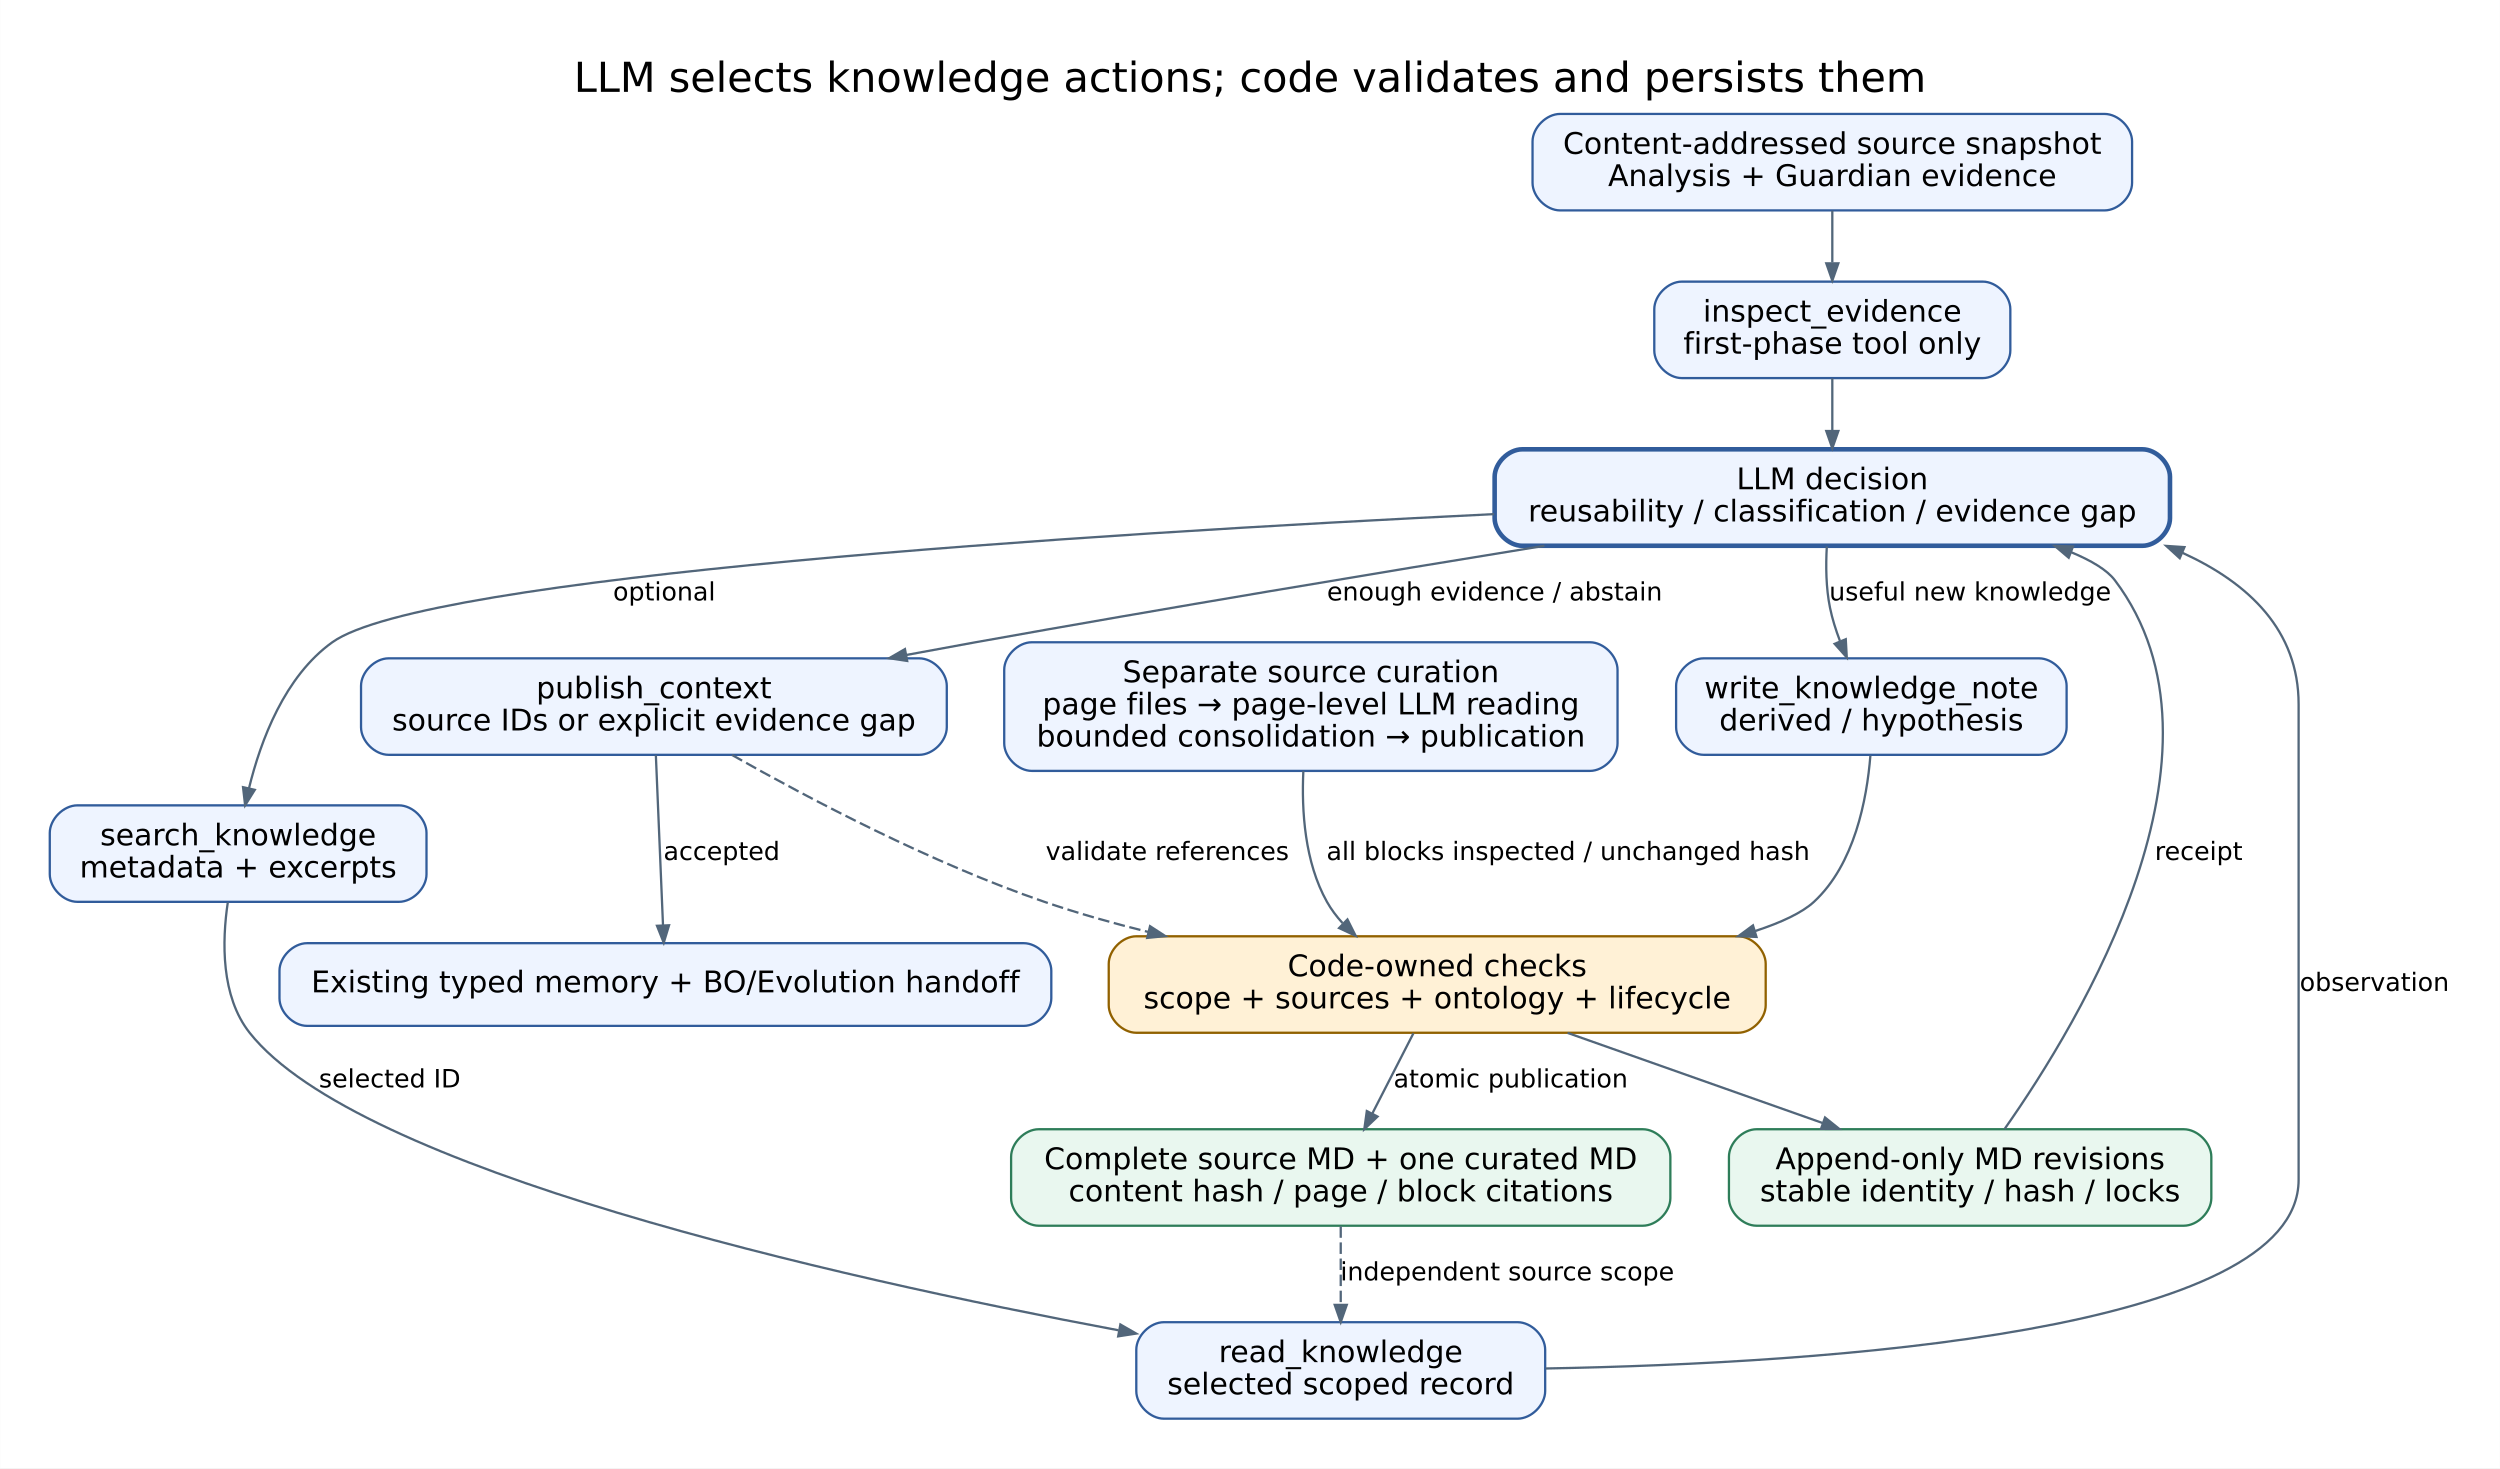
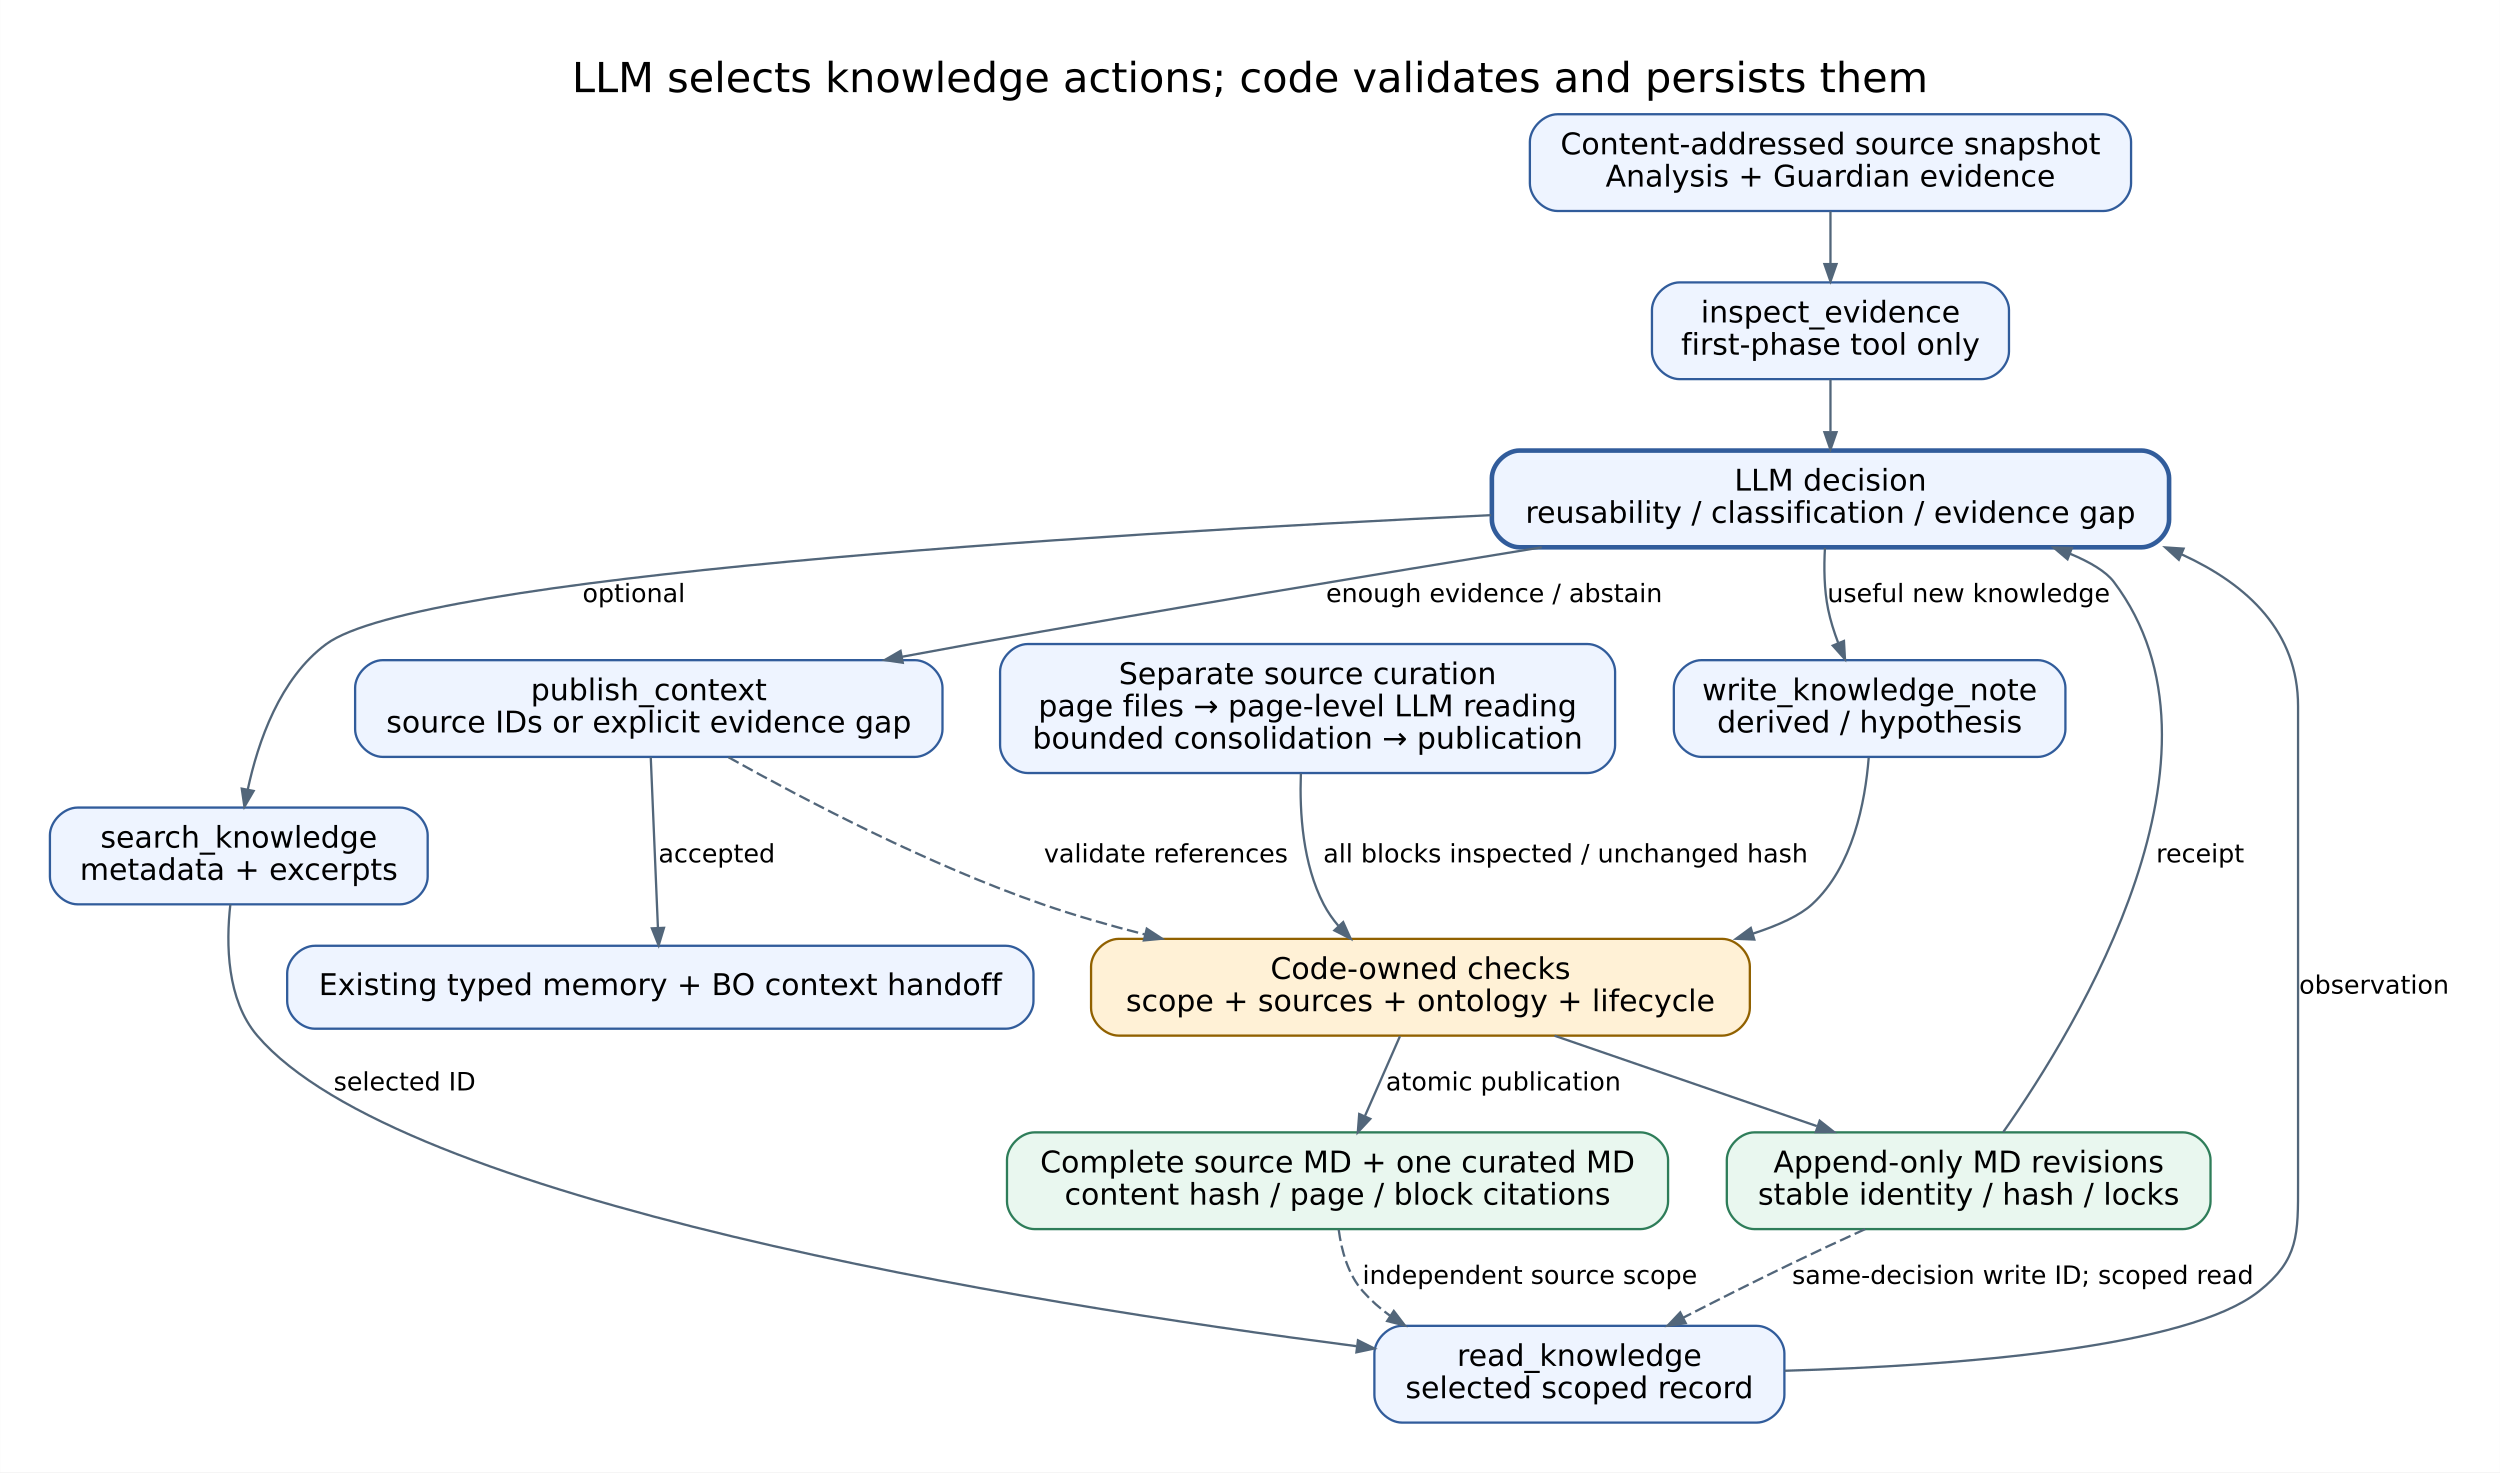
- <svg xmlns="http://www.w3.org/2000/svg" width="1088pt" height="639pt" viewBox="0.00 0.00 1088.20 639.20">
+ <svg xmlns="http://www.w3.org/2000/svg" width="1085pt" height="639pt" viewBox="0.00 0.00 1085.20 639.20">
  <g id="graph0" class="graph" transform="scale(1 1) rotate(0) translate(21.6 617.6)">
-     <polygon fill="white" stroke="transparent" points="-21.6,21.6 -21.6,-617.6 1066.6,-617.6 1066.6,21.6 -21.6,21.6" />
-     <text text-anchor="middle" x="522.5" y="-577.6" font-family="DejaVu Sans" font-size="18.00">LLM selects knowledge actions; code validates and persists them</text>
+     <polygon fill="white" stroke="transparent" points="-21.6,21.6 -21.6,-617.6 1063.6,-617.6 1063.6,21.6 -21.6,21.6" />
+     <text text-anchor="middle" x="521" y="-577.6" font-family="DejaVu Sans" font-size="18.00">LLM selects knowledge actions; code validates and persists them</text>
    <g id="node1" class="node">
-       <path fill="#eef4ff" stroke="#315c9b" d="M894.5,-568C894.5,-568 657.5,-568 657.5,-568 651.5,-568 645.5,-562 645.5,-556 645.5,-556 645.5,-538 645.5,-538 645.5,-532 651.5,-526 657.5,-526 657.5,-526 894.5,-526 894.5,-526 900.5,-526 906.5,-532 906.5,-538 906.5,-538 906.5,-556 906.5,-556 906.5,-562 900.5,-568 894.5,-568" />
-       <text text-anchor="middle" x="776" y="-550.6" font-family="DejaVu Sans" font-size="13.00">Content-addressed source snapshot</text>
-       <text text-anchor="middle" x="776" y="-536.6" font-family="DejaVu Sans" font-size="13.00">Analysis + Guardian evidence</text>
+       <path fill="#eef4ff" stroke="#315c9b" d="M891.5,-568C891.5,-568 654.5,-568 654.5,-568 648.5,-568 642.5,-562 642.5,-556 642.5,-556 642.5,-538 642.5,-538 642.5,-532 648.5,-526 654.5,-526 654.5,-526 891.5,-526 891.5,-526 897.5,-526 903.5,-532 903.5,-538 903.5,-538 903.5,-556 903.5,-556 903.5,-562 897.5,-568 891.5,-568" />
+       <text text-anchor="middle" x="773" y="-550.6" font-family="DejaVu Sans" font-size="13.00">Content-addressed source snapshot</text>
+       <text text-anchor="middle" x="773" y="-536.6" font-family="DejaVu Sans" font-size="13.00">Analysis + Guardian evidence</text>
    </g>
    <g id="node2" class="node">
-       <path fill="#eef4ff" stroke="#315c9b" d="M841.5,-495C841.5,-495 710.5,-495 710.5,-495 704.5,-495 698.5,-489 698.5,-483 698.5,-483 698.5,-465 698.5,-465 698.5,-459 704.5,-453 710.5,-453 710.5,-453 841.5,-453 841.5,-453 847.5,-453 853.5,-459 853.5,-465 853.5,-465 853.5,-483 853.5,-483 853.5,-489 847.5,-495 841.5,-495" />
-       <text text-anchor="middle" x="776" y="-477.6" font-family="DejaVu Sans" font-size="13.00">inspect_evidence</text>
-       <text text-anchor="middle" x="776" y="-463.6" font-family="DejaVu Sans" font-size="13.00">first-phase tool only</text>
+       <path fill="#eef4ff" stroke="#315c9b" d="M838.5,-495C838.5,-495 707.5,-495 707.5,-495 701.5,-495 695.5,-489 695.5,-483 695.5,-483 695.5,-465 695.5,-465 695.5,-459 701.5,-453 707.5,-453 707.5,-453 838.5,-453 838.5,-453 844.5,-453 850.5,-459 850.5,-465 850.5,-465 850.5,-483 850.5,-483 850.5,-489 844.5,-495 838.5,-495" />
+       <text text-anchor="middle" x="773" y="-477.6" font-family="DejaVu Sans" font-size="13.00">inspect_evidence</text>
+       <text text-anchor="middle" x="773" y="-463.6" font-family="DejaVu Sans" font-size="13.00">first-phase tool only</text>
    </g>
    <g id="edge1" class="edge">
-       <path fill="none" stroke="#52667a" d="M776,-525.84C776,-518.86 776,-510.89 776,-503.37" />
-       <polygon fill="#52667a" stroke="#52667a" points="778.63,-502.95 776,-495.45 773.38,-502.95 778.63,-502.95" />
+       <path fill="none" stroke="#52667a" d="M773,-525.84C773,-518.86 773,-510.89 773,-503.37" />
+       <polygon fill="#52667a" stroke="#52667a" points="775.63,-502.95 773,-495.45 770.38,-502.95 775.63,-502.95" />
    </g>
    <g id="node3" class="node">
-       <path fill="#eef4ff" stroke="#315c9b" stroke-width="2" d="M911,-422C911,-422 641,-422 641,-422 635,-422 629,-416 629,-410 629,-410 629,-392 629,-392 629,-386 635,-380 641,-380 641,-380 911,-380 911,-380 917,-380 923,-386 923,-392 923,-392 923,-410 923,-410 923,-416 917,-422 911,-422" />
-       <text text-anchor="middle" x="776" y="-404.6" font-family="DejaVu Sans" font-size="13.00">LLM decision</text>
-       <text text-anchor="middle" x="776" y="-390.6" font-family="DejaVu Sans" font-size="13.00">reusability / classification / evidence gap</text>
+       <path fill="#eef4ff" stroke="#315c9b" stroke-width="2" d="M908,-422C908,-422 638,-422 638,-422 632,-422 626,-416 626,-410 626,-410 626,-392 626,-392 626,-386 632,-380 638,-380 638,-380 908,-380 908,-380 914,-380 920,-386 920,-392 920,-392 920,-410 920,-410 920,-416 914,-422 908,-422" />
+       <text text-anchor="middle" x="773" y="-404.6" font-family="DejaVu Sans" font-size="13.00">LLM decision</text>
+       <text text-anchor="middle" x="773" y="-390.6" font-family="DejaVu Sans" font-size="13.00">reusability / classification / evidence gap</text>
    </g>
    <g id="edge2" class="edge">
-       <path fill="none" stroke="#52667a" d="M776,-452.84C776,-445.86 776,-437.89 776,-430.37" />
-       <polygon fill="#52667a" stroke="#52667a" points="778.63,-429.95 776,-422.45 773.38,-429.95 778.63,-429.95" />
+       <path fill="none" stroke="#52667a" d="M773,-452.84C773,-445.86 773,-437.89 773,-430.37" />
+       <polygon fill="#52667a" stroke="#52667a" points="775.63,-429.95 773,-422.45 770.38,-429.95 775.63,-429.95" />
    </g>
    <g id="node4" class="node">
      <path fill="#eef4ff" stroke="#315c9b" d="M152,-267C152,-267 12,-267 12,-267 6,-267 0,-261 0,-255 0,-255 0,-237 0,-237 0,-231 6,-225 12,-225 12,-225 152,-225 152,-225 158,-225 164,-231 164,-237 164,-237 164,-255 164,-255 164,-261 158,-267 152,-267" />
      <text text-anchor="middle" x="82" y="-249.6" font-family="DejaVu Sans" font-size="13.00">search_knowledge</text>
      <text text-anchor="middle" x="82" y="-235.6" font-family="DejaVu Sans" font-size="13.00">metadata + excerpts</text>
    </g>
    <g id="edge3" class="edge">
-       <path fill="none" stroke="#52667a" d="M628.77,-393.79C448.83,-385 163.17,-366.74 123,-338 102.29,-323.18 91.85,-295.39 86.71,-274.4" />
-       <polygon fill="#52667a" stroke="#52667a" points="89.25,-273.75 85.04,-267.01 84.13,-274.91 89.25,-273.75" />
-       <text text-anchor="middle" x="267.5" y="-356.2" font-family="DejaVu Sans" font-size="11.00">optional</text>
+       <path fill="none" stroke="#52667a" d="M625.65,-393.96C445.57,-385.36 159.77,-367.3 120,-338 99.87,-323.17 90.34,-295.64 85.87,-274.73" />
+       <polygon fill="#52667a" stroke="#52667a" points="88.44,-274.22 84.44,-267.36 83.29,-275.22 88.44,-274.22" />
+       <text text-anchor="middle" x="253.5" y="-356.2" font-family="DejaVu Sans" font-size="11.00">optional</text>
    </g>
    <g id="node6" class="node">
-       <path fill="#eef4ff" stroke="#315c9b" d="M866,-331C866,-331 720,-331 720,-331 714,-331 708,-325 708,-319 708,-319 708,-301 708,-301 708,-295 714,-289 720,-289 720,-289 866,-289 866,-289 872,-289 878,-295 878,-301 878,-301 878,-319 878,-319 878,-325 872,-331 866,-331" />
-       <text text-anchor="middle" x="793" y="-313.6" font-family="DejaVu Sans" font-size="13.00">write_knowledge_note</text>
-       <text text-anchor="middle" x="793" y="-299.6" font-family="DejaVu Sans" font-size="13.00">derived / hypothesis</text>
+       <path fill="#eef4ff" stroke="#315c9b" d="M863,-331C863,-331 717,-331 717,-331 711,-331 705,-325 705,-319 705,-319 705,-301 705,-301 705,-295 711,-289 717,-289 717,-289 863,-289 863,-289 869,-289 875,-295 875,-301 875,-301 875,-319 875,-319 875,-325 869,-331 863,-331" />
+       <text text-anchor="middle" x="790" y="-313.6" font-family="DejaVu Sans" font-size="13.00">write_knowledge_note</text>
+       <text text-anchor="middle" x="790" y="-299.6" font-family="DejaVu Sans" font-size="13.00">derived / hypothesis</text>
    </g>
    <g id="edge6" class="edge">
-       <path fill="none" stroke="#52667a" d="M773.61,-379.69C773.13,-371.35 773.23,-361.63 775,-353 775.98,-348.21 777.54,-343.28 779.33,-338.57" />
-       <polygon fill="#52667a" stroke="#52667a" points="781.86,-339.33 782.3,-331.39 777.01,-337.32 781.86,-339.33" />
-       <text text-anchor="middle" x="836" y="-356.2" font-family="DejaVu Sans" font-size="11.00">useful new knowledge</text>
+       <path fill="none" stroke="#52667a" d="M770.61,-379.69C770.13,-371.35 770.23,-361.63 772,-353 772.98,-348.21 774.54,-343.28 776.33,-338.57" />
+       <polygon fill="#52667a" stroke="#52667a" points="778.86,-339.33 779.3,-331.39 774.01,-337.32 778.86,-339.33" />
+       <text text-anchor="middle" x="833" y="-356.2" font-family="DejaVu Sans" font-size="11.00">useful new knowledge</text>
    </g>
    <g id="node9" class="node">
-       <path fill="#eef4ff" stroke="#315c9b" d="M378.5,-331C378.5,-331 147.5,-331 147.5,-331 141.5,-331 135.5,-325 135.5,-319 135.5,-319 135.5,-301 135.5,-301 135.5,-295 141.5,-289 147.5,-289 147.5,-289 378.5,-289 378.5,-289 384.5,-289 390.5,-295 390.5,-301 390.5,-301 390.5,-319 390.5,-319 390.5,-325 384.5,-331 378.5,-331" />
-       <text text-anchor="middle" x="263" y="-313.6" font-family="DejaVu Sans" font-size="13.00">publish_context</text>
-       <text text-anchor="middle" x="263" y="-299.6" font-family="DejaVu Sans" font-size="13.00">source IDs or explicit evidence gap</text>
+       <path fill="#eef4ff" stroke="#315c9b" d="M375.5,-331C375.5,-331 144.5,-331 144.5,-331 138.5,-331 132.5,-325 132.5,-319 132.5,-319 132.5,-301 132.5,-301 132.5,-295 138.5,-289 144.5,-289 144.5,-289 375.5,-289 375.5,-289 381.5,-289 387.5,-295 387.5,-301 387.5,-301 387.5,-319 387.5,-319 387.5,-325 381.5,-331 375.5,-331" />
+       <text text-anchor="middle" x="260" y="-313.6" font-family="DejaVu Sans" font-size="13.00">publish_context</text>
+       <text text-anchor="middle" x="260" y="-299.6" font-family="DejaVu Sans" font-size="13.00">source IDs or explicit evidence gap</text>
+     </g>
+     <g id="edge11" class="edge">
+       <path fill="none" stroke="#52667a" d="M647.68,-380C575.23,-368.22 482.38,-352.79 400,-338 390.2,-336.24 380.02,-334.37 369.82,-332.46" />
+       <polygon fill="#52667a" stroke="#52667a" points="370.26,-329.87 362.4,-331.06 369.29,-335.03 370.26,-329.87" />
+       <text text-anchor="middle" x="627" y="-356.2" font-family="DejaVu Sans" font-size="11.00">enough evidence / abstain</text>
+     </g>
+     <g id="node5" class="node">
+       <path fill="#eef4ff" stroke="#315c9b" d="M741,-42C741,-42 587,-42 587,-42 581,-42 575,-36 575,-30 575,-30 575,-12 575,-12 575,-6 581,0 587,0 587,0 741,0 741,0 747,0 753,-6 753,-12 753,-12 753,-30 753,-30 753,-36 747,-42 741,-42" />
+       <text text-anchor="middle" x="664" y="-24.6" font-family="DejaVu Sans" font-size="13.00">read_knowledge</text>
+       <text text-anchor="middle" x="664" y="-10.6" font-family="DejaVu Sans" font-size="13.00">selected scoped record</text>
+     </g>
+     <g id="edge4" class="edge">
+       <path fill="none" stroke="#52667a" d="M78.33,-224.9C76.41,-207.78 76.74,-183.54 90,-168 151.28,-96.13 420.21,-52.22 567.2,-33.16" />
+       <polygon fill="#52667a" stroke="#52667a" points="567.87,-35.72 574.98,-32.16 567.2,-30.51 567.87,-35.72" />
+       <text text-anchor="middle" x="154" y="-144.2" font-family="DejaVu Sans" font-size="11.00">selected ID</text>
+     </g>
+     <g id="edge5" class="edge">
+       <path fill="none" stroke="#52667a" d="M753.1,-22.5C828.11,-24.71 928,-32.39 959,-57 976.4,-70.81 976,-81.79 976,-104 976,-311 976,-311 976,-311 976,-343.06 954.5,-363.68 925.49,-376.91" />
+       <polygon fill="#52667a" stroke="#52667a" points="924.24,-374.59 918.37,-379.95 926.3,-379.42 924.24,-374.59" />
+       <text text-anchor="middle" x="1009" y="-186.2" font-family="DejaVu Sans" font-size="11.00">observation</text>
+     </g>
+     <g id="node7" class="node">
+       <path fill="#fff1d6" stroke="#916100" d="M726,-210C726,-210 464,-210 464,-210 458,-210 452,-204 452,-198 452,-198 452,-180 452,-180 452,-174 458,-168 464,-168 464,-168 726,-168 726,-168 732,-168 738,-174 738,-180 738,-180 738,-198 738,-198 738,-204 732,-210 726,-210" />
+       <text text-anchor="middle" x="595" y="-192.6" font-family="DejaVu Sans" font-size="13.00">Code-owned checks</text>
+       <text text-anchor="middle" x="595" y="-178.6" font-family="DejaVu Sans" font-size="13.00">scope + sources + ontology + lifecycle</text>
+     </g>
+     <g id="edge7" class="edge">
+       <path fill="none" stroke="#52667a" d="M789.6,-288.64C788.09,-269.44 782.72,-241.25 765,-225 759.76,-220.19 750.67,-215.97 739.33,-212.27" />
+       <polygon fill="#52667a" stroke="#52667a" points="739.94,-209.71 732,-210.04 738.41,-214.74 739.94,-209.71" />
+     </g>
+     <g id="node8" class="node">
+       <path fill="#e9f7ef" stroke="#2e7d59" d="M926,-126C926,-126 740,-126 740,-126 734,-126 728,-120 728,-114 728,-114 728,-96 728,-96 728,-90 734,-84 740,-84 740,-84 926,-84 926,-84 932,-84 938,-90 938,-96 938,-96 938,-114 938,-114 938,-120 932,-126 926,-126" />
+       <text text-anchor="middle" x="833" y="-108.6" font-family="DejaVu Sans" font-size="13.00">Append-only MD revisions</text>
+       <text text-anchor="middle" x="833" y="-94.6" font-family="DejaVu Sans" font-size="13.00">stable identity / hash / locks</text>
+     </g>
+     <g id="edge8" class="edge">
+       <path fill="none" stroke="#52667a" d="M653.22,-167.94C687.65,-156.08 731.37,-141.02 767.06,-128.72" />
+       <polygon fill="#52667a" stroke="#52667a" points="768.32,-131.06 774.55,-126.14 766.61,-126.1 768.32,-131.06" />
+     </g>
+     <g id="node12" class="node">
+       <path fill="#e9f7ef" stroke="#2e7d59" d="M690.5,-126C690.5,-126 427.5,-126 427.5,-126 421.5,-126 415.5,-120 415.5,-114 415.5,-114 415.5,-96 415.5,-96 415.5,-90 421.5,-84 427.5,-84 427.5,-84 690.5,-84 690.5,-84 696.5,-84 702.5,-90 702.5,-96 702.5,-96 702.5,-114 702.5,-114 702.5,-120 696.5,-126 690.5,-126" />
+       <text text-anchor="middle" x="559" y="-108.6" font-family="DejaVu Sans" font-size="13.00">Complete source MD + one curated MD</text>
+       <text text-anchor="middle" x="559" y="-94.6" font-family="DejaVu Sans" font-size="13.00">content hash / page / block citations</text>
+     </g>
+     <g id="edge15" class="edge">
+       <path fill="none" stroke="#52667a" d="M586.1,-167.73C581.52,-157.3 575.88,-144.45 570.93,-133.18" />
+       <polygon fill="#52667a" stroke="#52667a" points="573.22,-131.85 567.8,-126.04 568.41,-133.96 573.22,-131.85" />
+       <text text-anchor="middle" x="631" y="-144.2" font-family="DejaVu Sans" font-size="11.00">atomic publication</text>
+     </g>
+     <g id="edge9" class="edge">
+       <path fill="none" stroke="#52667a" d="M847.99,-126.1C880.89,-172.86 952.19,-290.59 896,-365 892.61,-369.48 885.76,-373.56 876.95,-377.22" />
+       <polygon fill="#52667a" stroke="#52667a" points="875.91,-374.8 869.85,-379.93 877.79,-379.71 875.91,-374.8" />
+       <text text-anchor="middle" x="933.5" y="-243.2" font-family="DejaVu Sans" font-size="11.00">receipt</text>
    </g>
    <g id="edge10" class="edge">
-       <path fill="none" stroke="#52667a" d="M650.68,-380C578.23,-368.22 485.38,-352.79 403,-338 393.2,-336.24 383.02,-334.37 372.82,-332.46" />
-       <polygon fill="#52667a" stroke="#52667a" points="373.26,-329.87 365.4,-331.06 372.29,-335.03 373.26,-329.87" />
-       <text text-anchor="middle" x="629" y="-356.2" font-family="DejaVu Sans" font-size="11.00">enough evidence / abstain</text>
+       <path fill="none" stroke="#52667a" stroke-dasharray="5,2" d="M788.05,-83.99C777.49,-79.17 766.32,-73.98 756,-69 740.59,-61.57 723.89,-53.15 709,-45.51" />
+       <polygon fill="#52667a" stroke="#52667a" points="710.17,-43.16 702.3,-42.06 707.77,-47.83 710.17,-43.16" />
+       <text text-anchor="middle" x="856.5" y="-60.2" font-family="DejaVu Sans" font-size="11.00">same-decision write ID; scoped read</text>
    </g>
-     <g id="node5" class="node">
-       <path fill="#eef4ff" stroke="#315c9b" d="M639,-42C639,-42 485,-42 485,-42 479,-42 473,-36 473,-30 473,-30 473,-12 473,-12 473,-6 479,0 485,0 485,0 639,0 639,0 645,0 651,-6 651,-12 651,-12 651,-30 651,-30 651,-36 645,-42 639,-42" />
-       <text text-anchor="middle" x="562" y="-24.6" font-family="DejaVu Sans" font-size="13.00">read_knowledge</text>
-       <text text-anchor="middle" x="562" y="-10.6" font-family="DejaVu Sans" font-size="13.00">selected scoped record</text>
+     <g id="edge12" class="edge">
+       <path fill="none" stroke="#52667a" stroke-dasharray="5,2" d="M294.6,-288.83C328.39,-269.92 381.77,-242.05 431,-225 445.18,-220.09 460.31,-215.73 475.42,-211.91" />
+       <polygon fill="#52667a" stroke="#52667a" points="476.18,-214.43 482.83,-210.08 474.92,-209.33 476.18,-214.43" />
+       <text text-anchor="middle" x="484.5" y="-243.2" font-family="DejaVu Sans" font-size="11.00">validate references</text>
    </g>
-     <g id="edge4" class="edge">
-       <path fill="none" stroke="#52667a" d="M77.5,-224.78C74.97,-207.81 74.46,-183.87 87,-168 134.02,-108.49 340.5,-61.86 465.24,-38.48" />
-       <polygon fill="#52667a" stroke="#52667a" points="466.07,-41 472.96,-37.05 465.11,-35.84 466.07,-41" />
-       <text text-anchor="middle" x="148" y="-144.2" font-family="DejaVu Sans" font-size="11.00">selected ID</text>
+     <g id="node10" class="node">
+       <path fill="#eef4ff" stroke="#315c9b" d="M415,-207C415,-207 115,-207 115,-207 109,-207 103,-201 103,-195 103,-195 103,-183 103,-183 103,-177 109,-171 115,-171 115,-171 415,-171 415,-171 421,-171 427,-177 427,-183 427,-183 427,-195 427,-195 427,-201 421,-207 415,-207" />
+       <text text-anchor="middle" x="265" y="-185.6" font-family="DejaVu Sans" font-size="13.00">Existing typed memory + BO context handoff</text>
    </g>
-     <g id="edge5" class="edge">
-       <path fill="none" stroke="#52667a" d="M651.2,-21.85C773.7,-24.09 979,-37.73 979,-104 979,-311 979,-311 979,-311 979,-343.06 957.5,-363.68 928.49,-376.91" />
-       <polygon fill="#52667a" stroke="#52667a" points="927.24,-374.59 921.37,-379.95 929.3,-379.42 927.24,-374.59" />
-       <text text-anchor="middle" x="1012" y="-186.2" font-family="DejaVu Sans" font-size="11.00">observation</text>
+     <g id="edge13" class="edge">
+       <path fill="none" stroke="#52667a" d="M260.85,-288.81C261.71,-268.38 263.04,-236.75 263.96,-214.8" />
+       <polygon fill="#52667a" stroke="#52667a" points="266.59,-214.79 264.28,-207.19 261.34,-214.57 266.59,-214.79" />
+       <text text-anchor="middle" x="289.5" y="-243.2" font-family="DejaVu Sans" font-size="11.00">accepted</text>
    </g>
-     <g id="node7" class="node">
-       <path fill="#fff1d6" stroke="#916100" d="M735,-210C735,-210 473,-210 473,-210 467,-210 461,-204 461,-198 461,-198 461,-180 461,-180 461,-174 467,-168 473,-168 473,-168 735,-168 735,-168 741,-168 747,-174 747,-180 747,-180 747,-198 747,-198 747,-204 741,-210 735,-210" />
-       <text text-anchor="middle" x="604" y="-192.6" font-family="DejaVu Sans" font-size="13.00">Code-owned checks</text>
-       <text text-anchor="middle" x="604" y="-178.6" font-family="DejaVu Sans" font-size="13.00">scope + sources + ontology + lifecycle</text>
-     </g>
-     <g id="edge7" class="edge">
-       <path fill="none" stroke="#52667a" d="M792.58,-288.67C791.04,-269.49 785.66,-241.31 768,-225 762.82,-220.21 753.73,-215.99 742.39,-212.28" />
-       <polygon fill="#52667a" stroke="#52667a" points="742.99,-209.72 735.05,-210.03 741.46,-214.74 742.99,-209.72" />
-     </g>
-     <g id="node8" class="node">
-       <path fill="#e9f7ef" stroke="#2e7d59" d="M929,-126C929,-126 743,-126 743,-126 737,-126 731,-120 731,-114 731,-114 731,-96 731,-96 731,-90 737,-84 743,-84 743,-84 929,-84 929,-84 935,-84 941,-90 941,-96 941,-96 941,-114 941,-114 941,-120 935,-126 929,-126" />
-       <text text-anchor="middle" x="836" y="-108.6" font-family="DejaVu Sans" font-size="13.00">Append-only MD revisions</text>
-       <text text-anchor="middle" x="836" y="-94.6" font-family="DejaVu Sans" font-size="13.00">stable identity / hash / locks</text>
-     </g>
-     <g id="edge8" class="edge">
-       <path fill="none" stroke="#52667a" d="M660.75,-167.94C694.32,-156.08 736.93,-141.02 771.73,-128.72" />
-       <polygon fill="#52667a" stroke="#52667a" points="772.83,-131.11 779.03,-126.14 771.08,-126.16 772.83,-131.11" />
-     </g>
-     <g id="node12" class="node">
-       <path fill="#e9f7ef" stroke="#2e7d59" d="M693.5,-126C693.5,-126 430.5,-126 430.5,-126 424.5,-126 418.5,-120 418.5,-114 418.5,-114 418.5,-96 418.5,-96 418.5,-90 424.5,-84 430.5,-84 430.5,-84 693.5,-84 693.5,-84 699.5,-84 705.5,-90 705.5,-96 705.5,-96 705.5,-114 705.5,-114 705.5,-120 699.5,-126 693.5,-126" />
-       <text text-anchor="middle" x="562" y="-108.6" font-family="DejaVu Sans" font-size="13.00">Complete source MD + one curated MD</text>
-       <text text-anchor="middle" x="562" y="-94.6" font-family="DejaVu Sans" font-size="13.00">content hash / page / block citations</text>
+     <g id="node11" class="node">
+       <path fill="#eef4ff" stroke="#315c9b" d="M667.5,-338C667.5,-338 424.5,-338 424.5,-338 418.5,-338 412.5,-332 412.5,-326 412.5,-326 412.5,-294 412.5,-294 412.5,-288 418.5,-282 424.5,-282 424.5,-282 667.5,-282 667.5,-282 673.5,-282 679.5,-288 679.5,-294 679.5,-294 679.5,-326 679.5,-326 679.5,-332 673.5,-338 667.5,-338" />
+       <text text-anchor="middle" x="546" y="-320.6" font-family="DejaVu Sans" font-size="13.00">Separate source curation</text>
+       <text text-anchor="middle" x="546" y="-306.6" font-family="DejaVu Sans" font-size="13.00">page files → page-level LLM reading</text>
+       <text text-anchor="middle" x="546" y="-292.6" font-family="DejaVu Sans" font-size="13.00">bounded consolidation → publication</text>
    </g>
    <g id="edge14" class="edge">
-       <path fill="none" stroke="#52667a" d="M593.62,-167.73C588.23,-157.2 581.57,-144.21 575.75,-132.85" />
-       <polygon fill="#52667a" stroke="#52667a" points="578.02,-131.52 572.26,-126.04 573.35,-133.91 578.02,-131.52" />
-       <text text-anchor="middle" x="636" y="-144.2" font-family="DejaVu Sans" font-size="11.00">atomic publication</text>
+       <path fill="none" stroke="#52667a" d="M543.09,-281.8C542.46,-264.6 543.95,-242.4 553,-225 554.72,-221.7 556.89,-218.59 559.34,-215.69" />
+       <polygon fill="#52667a" stroke="#52667a" points="561.45,-217.28 564.71,-210.04 557.64,-213.67 561.45,-217.28" />
+       <text text-anchor="middle" x="658" y="-243.2" font-family="DejaVu Sans" font-size="11.00">all blocks inspected / unchanged hash</text>
    </g>
-     <g id="edge9" class="edge">
-       <path fill="none" stroke="#52667a" d="M850.99,-126.1C883.89,-172.86 955.19,-290.59 899,-365 895.61,-369.48 888.76,-373.56 879.95,-377.22" />
-       <polygon fill="#52667a" stroke="#52667a" points="878.91,-374.8 872.85,-379.93 880.79,-379.71 878.91,-374.8" />
-       <text text-anchor="middle" x="935.5" y="-243.2" font-family="DejaVu Sans" font-size="11.00">receipt</text>
-     </g>
-     <g id="edge11" class="edge">
-       <path fill="none" stroke="#52667a" stroke-dasharray="5,2" d="M297.03,-288.91C330.57,-269.92 383.8,-241.87 433,-225 447.41,-220.06 462.76,-215.71 478.11,-211.91" />
-       <polygon fill="#52667a" stroke="#52667a" points="478.98,-214.4 485.65,-210.08 477.74,-209.29 478.98,-214.4" />
-       <text text-anchor="middle" x="486.5" y="-243.2" font-family="DejaVu Sans" font-size="11.00">validate references</text>
-     </g>
-     <g id="node10" class="node">
-       <path fill="#eef4ff" stroke="#315c9b" d="M424,-207C424,-207 112,-207 112,-207 106,-207 100,-201 100,-195 100,-195 100,-183 100,-183 100,-177 106,-171 112,-171 112,-171 424,-171 424,-171 430,-171 436,-177 436,-183 436,-183 436,-195 436,-195 436,-201 430,-207 424,-207" />
-       <text text-anchor="middle" x="268" y="-185.6" font-family="DejaVu Sans" font-size="13.00">Existing typed memory + BO/Evolution handoff</text>
-     </g>
-     <g id="edge12" class="edge">
-       <path fill="none" stroke="#52667a" d="M263.85,-288.81C264.71,-268.38 266.04,-236.75 266.96,-214.8" />
-       <polygon fill="#52667a" stroke="#52667a" points="269.59,-214.79 267.28,-207.19 264.34,-214.57 269.59,-214.79" />
-       <text text-anchor="middle" x="292.5" y="-243.2" font-family="DejaVu Sans" font-size="11.00">accepted</text>
-     </g>
-     <g id="node11" class="node">
-       <path fill="#eef4ff" stroke="#315c9b" d="M670.5,-338C670.5,-338 427.5,-338 427.5,-338 421.5,-338 415.5,-332 415.5,-326 415.5,-326 415.5,-294 415.5,-294 415.5,-288 421.5,-282 427.5,-282 427.5,-282 670.5,-282 670.5,-282 676.5,-282 682.5,-288 682.5,-294 682.5,-294 682.5,-326 682.5,-326 682.5,-332 676.5,-338 670.5,-338" />
-       <text text-anchor="middle" x="549" y="-320.6" font-family="DejaVu Sans" font-size="13.00">Separate source curation</text>
-       <text text-anchor="middle" x="549" y="-306.6" font-family="DejaVu Sans" font-size="13.00">page files → page-level LLM reading</text>
-       <text text-anchor="middle" x="549" y="-292.6" font-family="DejaVu Sans" font-size="13.00">bounded consolidation → publication</text>
-     </g>
-     <g id="edge13" class="edge">
-       <path fill="none" stroke="#52667a" d="M545.73,-281.98C544.9,-264.64 546.32,-242.22 556,-225 557.86,-221.69 560.18,-218.61 562.78,-215.76" />
-       <polygon fill="#52667a" stroke="#52667a" points="564.92,-217.34 568.48,-210.23 561.27,-213.57 564.92,-217.34" />
-       <text text-anchor="middle" x="661" y="-243.2" font-family="DejaVu Sans" font-size="11.00">all blocks inspected / unchanged hash</text>
-     </g>
-     <g id="edge15" class="edge">
-       <path fill="none" stroke="#52667a" stroke-dasharray="5,2" d="M562,-83.73C562,-73.5 562,-60.94 562,-49.82" />
-       <polygon fill="#52667a" stroke="#52667a" points="564.63,-49.54 562,-42.04 559.38,-49.54 564.63,-49.54" />
-       <text text-anchor="middle" x="634.5" y="-60.2" font-family="DejaVu Sans" font-size="11.00">independent source scope</text>
+     <g id="edge16" class="edge">
+       <path fill="none" stroke="#52667a" stroke-dasharray="5,2" d="M559.51,-83.75C560.71,-74.63 563.57,-64.29 570,-57 573.48,-53.05 577.45,-49.54 581.74,-46.43" />
+       <polygon fill="#52667a" stroke="#52667a" points="583.43,-48.47 588.25,-42.15 580.54,-44.08 583.43,-48.47" />
+       <text text-anchor="middle" x="642.5" y="-60.2" font-family="DejaVu Sans" font-size="11.00">independent source scope</text>
    </g>
  </g>
</svg>
